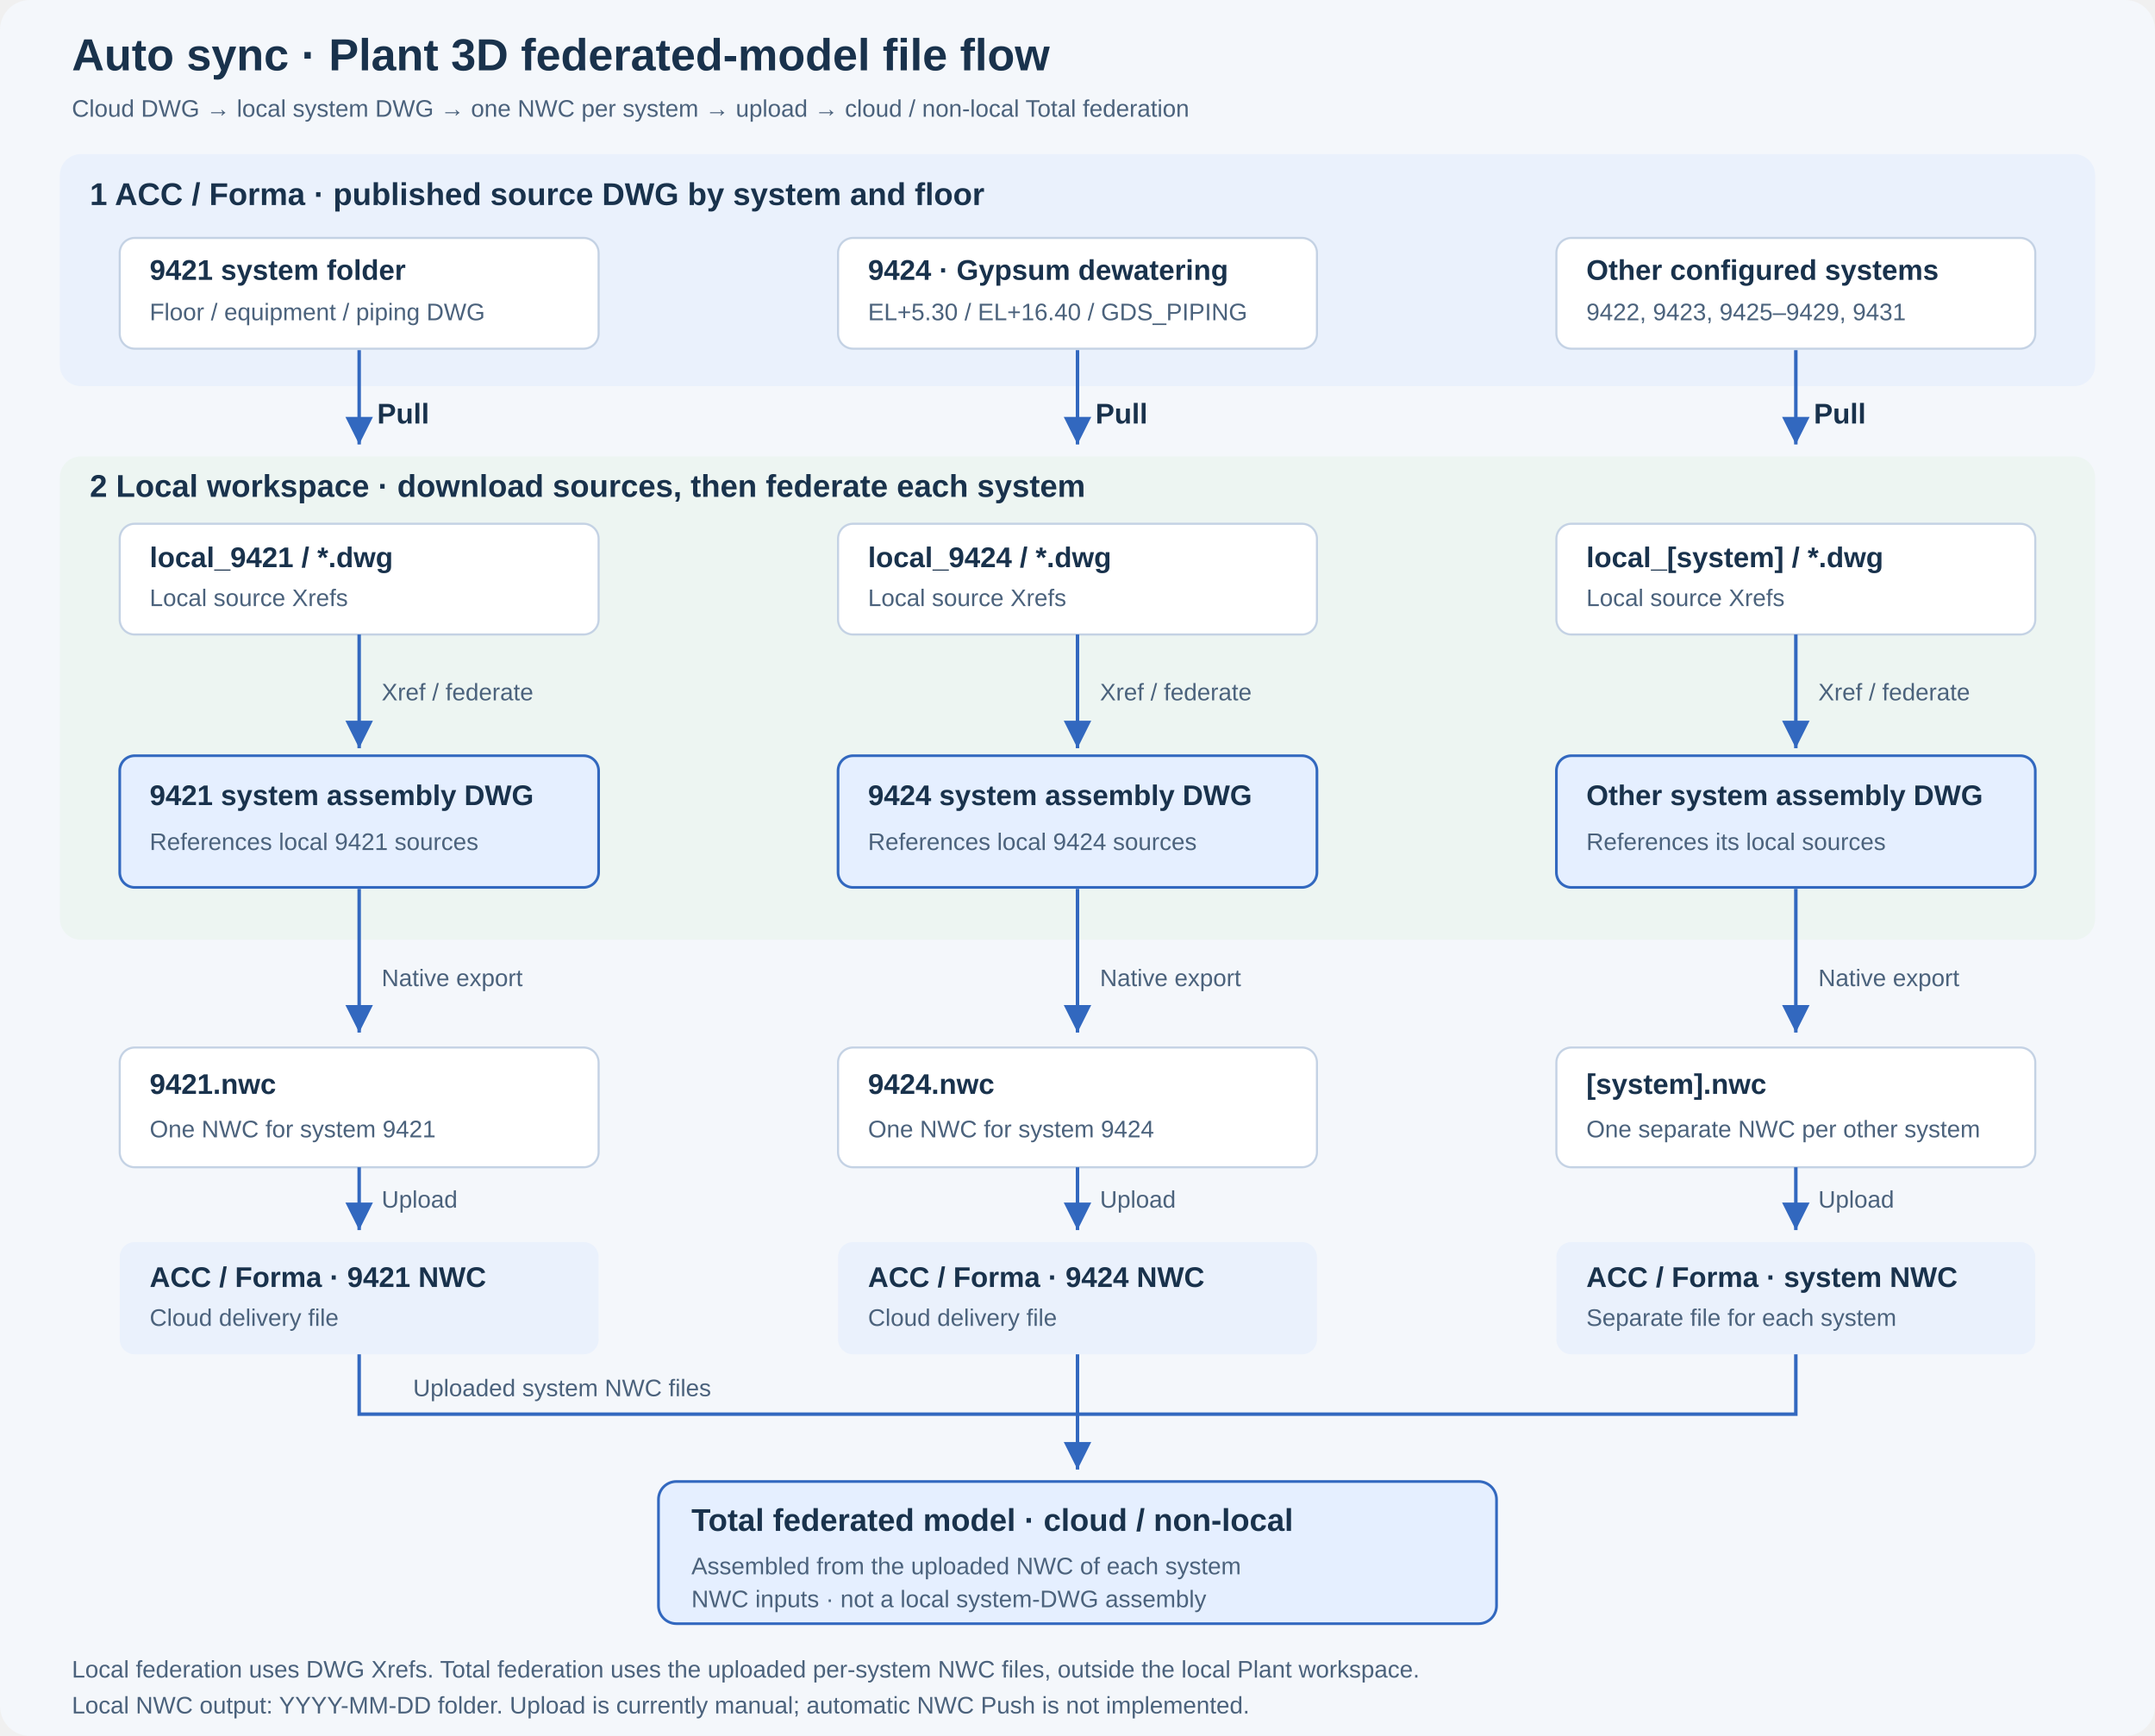
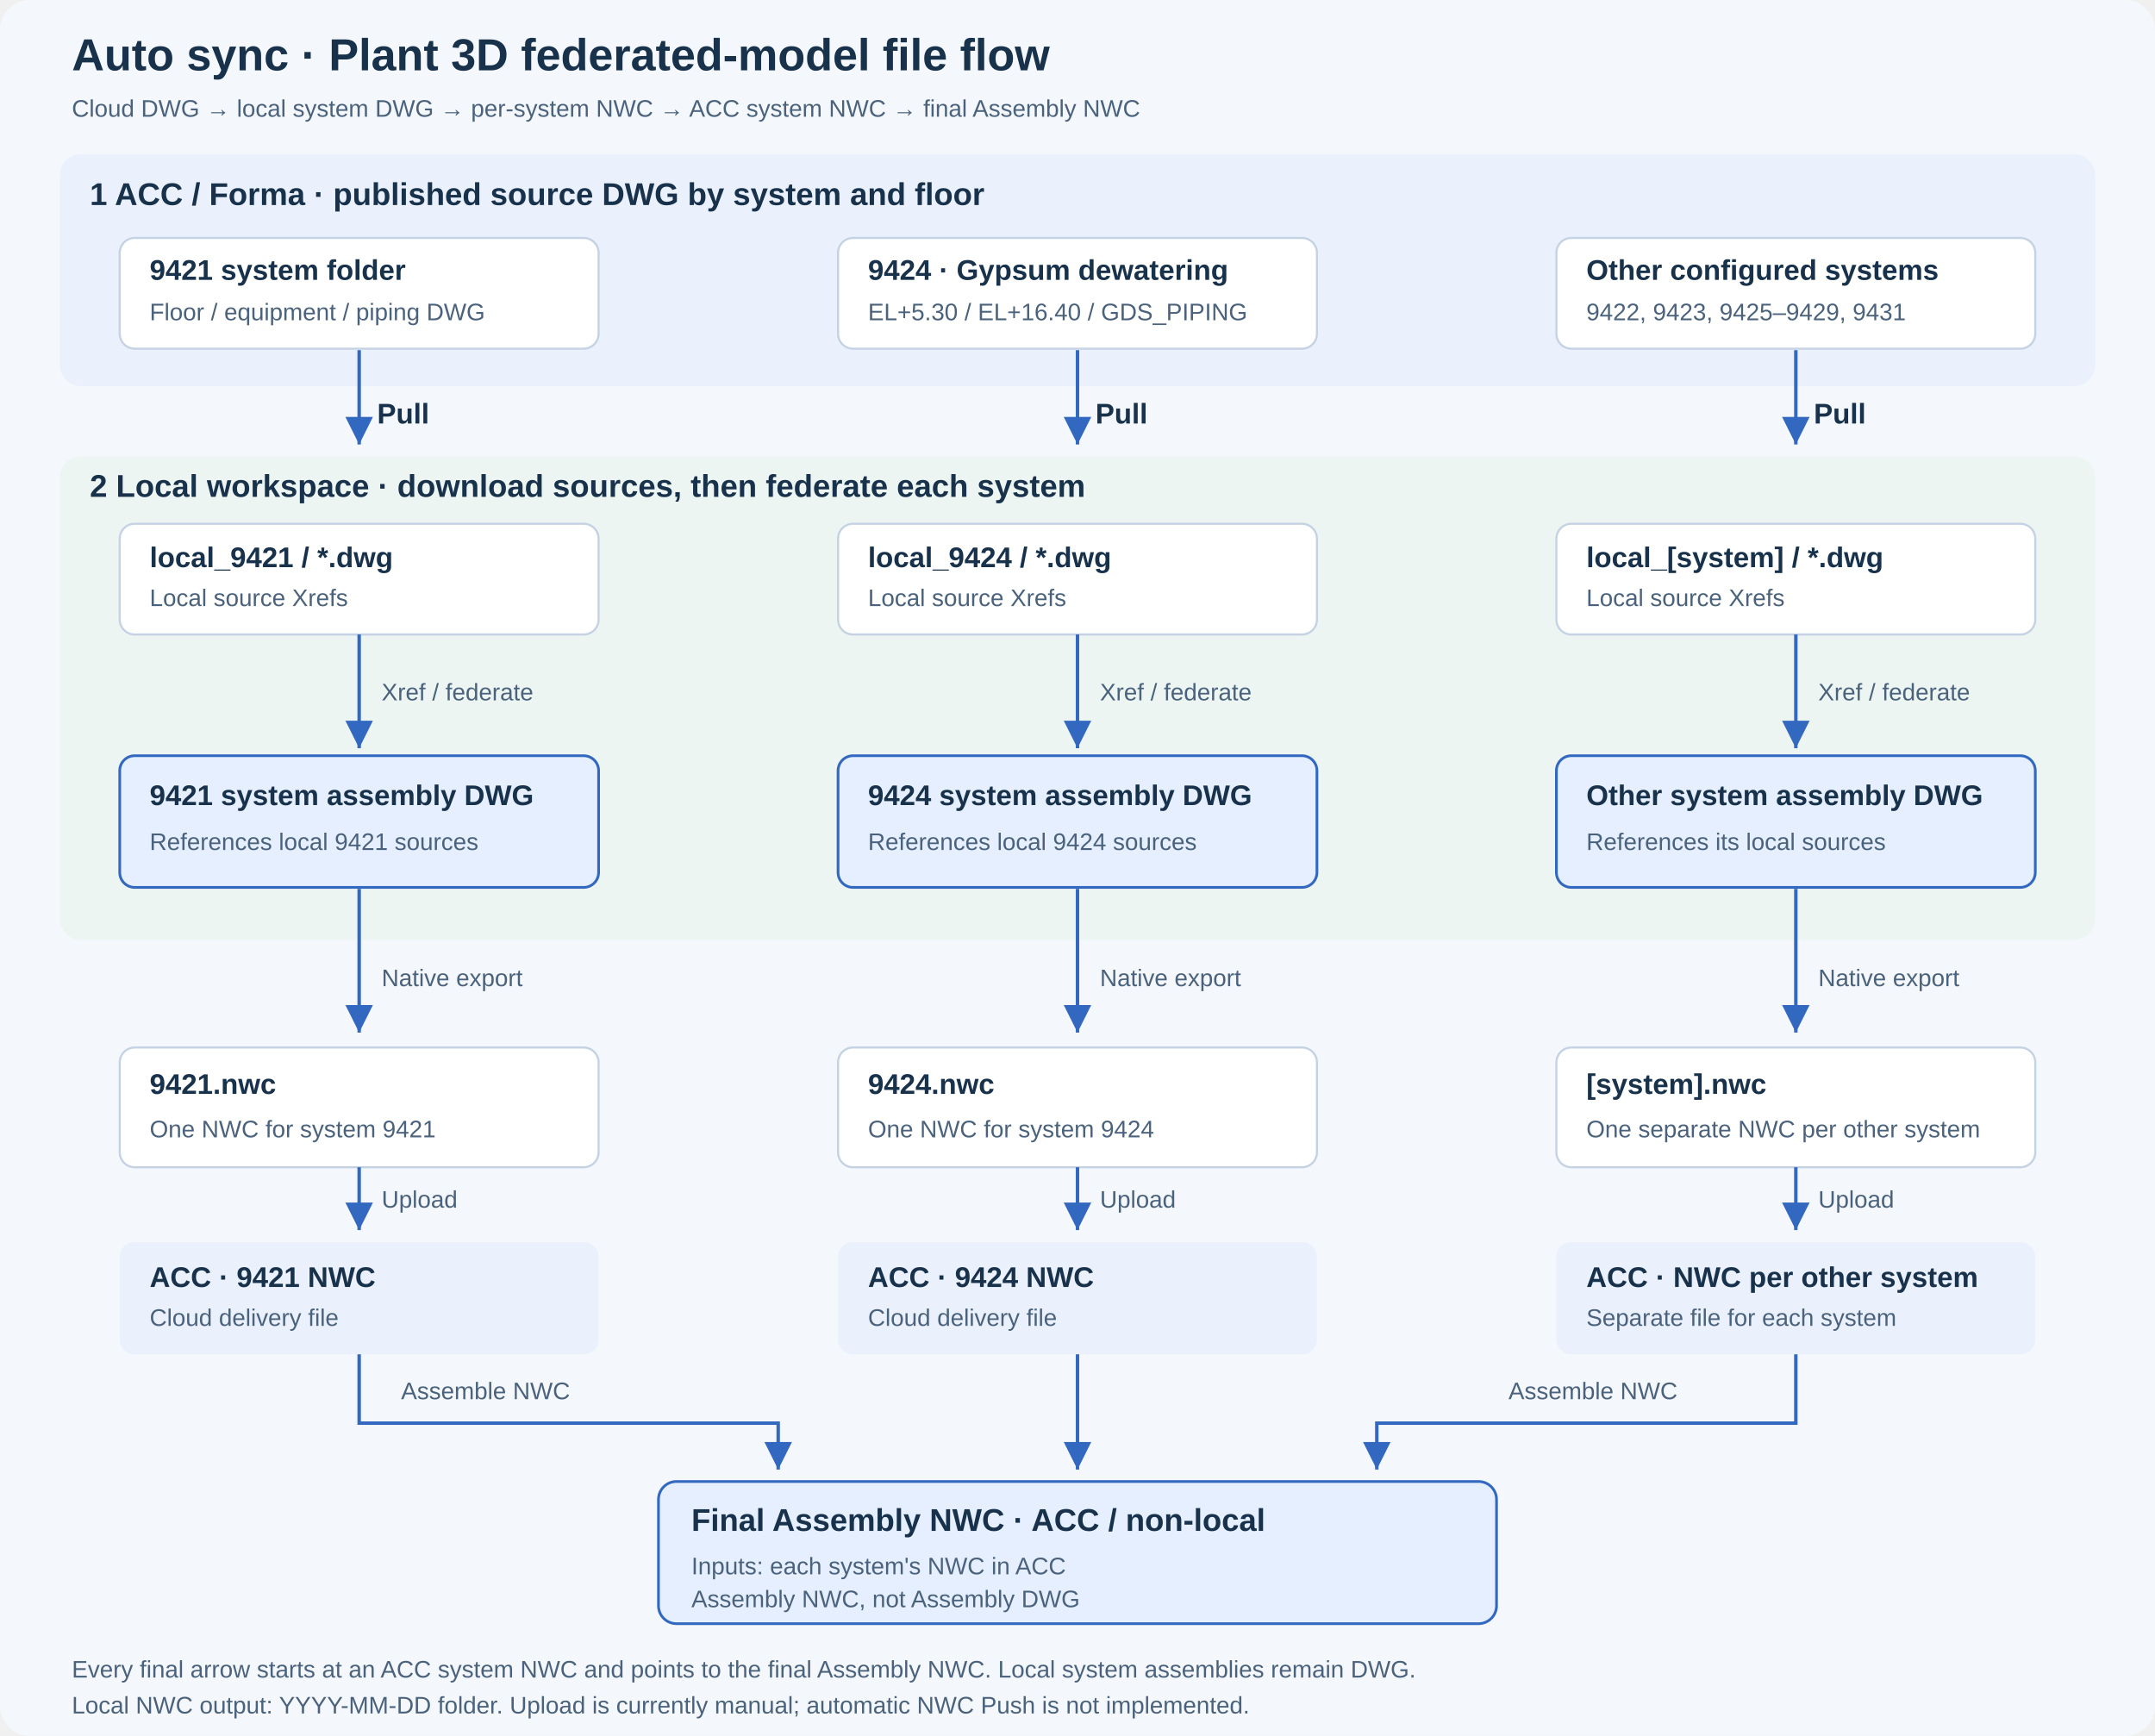
<svg xmlns="http://www.w3.org/2000/svg" width="1440" height="1160" viewBox="0 0 1440 1160" role="img" aria-labelledby="title desc">
  <defs>
    <marker id="arrow" markerWidth="9" markerHeight="9" refX="8" refY="4" orient="auto">
      <path d="M0 0 L8 4 L0 8Z" fill="#3268bf" />
    </marker>
    <style>
      text{font-family:Segoe UI,Arial,sans-serif;fill:#19324c;font-size:19px}
      .title{font-size:30px;font-weight:700}.section{font-size:21px;font-weight:700}.node{fill:white;stroke:#c4d2e4;stroke-width:1.4}.main{fill:#e5efff;stroke:#3268bf;stroke-width:1.8}.small{font-size:16px;fill:#4b627c}.bold{font-weight:600}.edge{fill:none;stroke:#3268bf;stroke-width:2.3;marker-end:url(#arrow)}.bus{fill:none;stroke:#3268bf;stroke-width:2.3}
    </style>
  </defs>
  <rect width="1440" height="1160" rx="20" fill="#f4f7fb" />
  <text x="48" y="47" class="title">Auto sync · Plant 3D federated-model file flow</text>
-   <text x="48" y="78" class="small">Cloud DWG → local system DWG → one NWC per system → upload → cloud / non-local Total federation</text>
+   <text x="48" y="78" class="small">Cloud DWG → local system DWG → per-system NWC → ACC system NWC → final Assembly NWC</text>
  <rect x="40" y="103" width="1360" height="155" rx="14" fill="#eaf1fc" />
  <text x="60" y="137" class="section">1  ACC / Forma · published source DWG by system and floor</text>
  <rect class="node" x="80" y="159" width="320" height="74" rx="10" />
  <text x="100" y="187" class="bold">9421 system folder</text>
  <text x="100" y="214" class="small">Floor / equipment / piping DWG</text>
  <rect class="node" x="560" y="159" width="320" height="74" rx="10" />
  <text x="580" y="187" class="bold">9424 · Gypsum dewatering</text>
  <text x="580" y="214" class="small">EL+5.30 / EL+16.40 / GDS_PIPING</text>
  <rect class="node" x="1040" y="159" width="320" height="74" rx="10" />
  <text x="1060" y="187" class="bold">Other configured systems</text>
  <text x="1060" y="214" class="small">9422, 9423, 9425–9429, 9431</text>
  <path class="edge" d="M240 234V297" />
  <path class="edge" d="M720 234V297" />
  <path class="edge" d="M1200 234V297" />
  <text x="252" y="283" class="bold">Pull</text>
  <text x="732" y="283" class="bold">Pull</text>
  <text x="1212" y="283" class="bold">Pull</text>
  <rect x="40" y="305" width="1360" height="323" rx="14" fill="#edf5f2" />
  <text x="60" y="332" class="section">2  Local workspace · download sources, then federate each system</text>
  <rect class="node" x="80" y="350" width="320" height="74" rx="10" />
  <text x="100" y="379" class="bold">local_9421 / *.dwg</text>
  <text x="100" y="405" class="small">Local source Xrefs</text>
  <rect class="node" x="560" y="350" width="320" height="74" rx="10" />
  <text x="580" y="379" class="bold">local_9424 / *.dwg</text>
  <text x="580" y="405" class="small">Local source Xrefs</text>
  <rect class="node" x="1040" y="350" width="320" height="74" rx="10" />
  <text x="1060" y="379" class="bold">local_[system] / *.dwg</text>
  <text x="1060" y="405" class="small">Local source Xrefs</text>
  <path class="edge" d="M240 424V500" />
  <path class="edge" d="M720 424V500" />
  <path class="edge" d="M1200 424V500" />
  <text x="255" y="468" class="small">Xref / federate</text>
  <text x="735" y="468" class="small">Xref / federate</text>
  <text x="1215" y="468" class="small">Xref / federate</text>
  <rect class="main" x="80" y="505" width="320" height="88" rx="10" />
  <text x="100" y="538" class="bold">9421 system assembly DWG</text>
  <text x="100" y="568" class="small">References local 9421 sources</text>
  <rect class="main" x="560" y="505" width="320" height="88" rx="10" />
  <text x="580" y="538" class="bold">9424 system assembly DWG</text>
  <text x="580" y="568" class="small">References local 9424 sources</text>
  <rect class="main" x="1040" y="505" width="320" height="88" rx="10" />
  <text x="1060" y="538" class="bold">Other system assembly DWG</text>
  <text x="1060" y="568" class="small">References its local sources</text>
  <path class="edge" d="M240 594V690" />
  <path class="edge" d="M720 594V690" />
  <path class="edge" d="M1200 594V690" />
  <text x="255" y="659" class="small">Native export</text>
  <text x="735" y="659" class="small">Native export</text>
  <text x="1215" y="659" class="small">Native export</text>
  <rect class="node" x="80" y="700" width="320" height="80" rx="10" />
  <text x="100" y="731" class="bold">9421.nwc</text>
  <text x="100" y="760" class="small">One NWC for system 9421</text>
  <rect class="node" x="560" y="700" width="320" height="80" rx="10" />
  <text x="580" y="731" class="bold">9424.nwc</text>
  <text x="580" y="760" class="small">One NWC for system 9424</text>
  <rect class="node" x="1040" y="700" width="320" height="80" rx="10" />
  <text x="1060" y="731" class="bold">[system].nwc</text>
  <text x="1060" y="760" class="small">One separate NWC per other system</text>
  <path class="edge" d="M240 780V822" />
  <path class="edge" d="M720 780V822" />
  <path class="edge" d="M1200 780V822" />
  <text x="255" y="807" class="small">Upload</text>
  <text x="735" y="807" class="small">Upload</text>
  <text x="1215" y="807" class="small">Upload</text>
-   <rect x="80" y="830" width="320" height="75" rx="10" fill="#eaf1fc" />
-   <text x="100" y="860" class="bold">ACC / Forma · 9421 NWC</text>
+   <rect id="acc-9421-nwc" x="80" y="830" width="320" height="75" rx="10" fill="#eaf1fc" />
+   <text x="100" y="860" class="bold">ACC · 9421 NWC</text>
  <text x="100" y="886" class="small">Cloud delivery file</text>
-   <rect x="560" y="830" width="320" height="75" rx="10" fill="#eaf1fc" />
-   <text x="580" y="860" class="bold">ACC / Forma · 9424 NWC</text>
+   <rect id="acc-9424-nwc" x="560" y="830" width="320" height="75" rx="10" fill="#eaf1fc" />
+   <text x="580" y="860" class="bold">ACC · 9424 NWC</text>
  <text x="580" y="886" class="small">Cloud delivery file</text>
-   <rect x="1040" y="830" width="320" height="75" rx="10" fill="#eaf1fc" />
-   <text x="1060" y="860" class="bold">ACC / Forma · system NWC</text>
+   <rect id="acc-other-nwc" x="1040" y="830" width="320" height="75" rx="10" fill="#eaf1fc" />
+   <text x="1060" y="860" class="bold">ACC · NWC per other system</text>
  <text x="1060" y="886" class="small">Separate file for each system</text>
-   <path class="bus" d="M240 905V945H1200V905M720 905V945" />
-   <text x="276" y="933" class="small">Uploaded system NWC files</text>
-   <path class="edge" d="M720 945V982" />
-   <rect class="main" x="440" y="990" width="560" height="95" rx="12" />
-   <text x="462" y="1023" class="section">Total federated model · cloud / non-local</text>
-   <text x="462" y="1052" class="small">Assembled from the uploaded NWC of each system</text>
-   <text x="462" y="1074" class="small">NWC inputs · not a local system-DWG assembly</text>
-   <text x="48" y="1121" class="small">Local federation uses DWG Xrefs. Total federation uses the uploaded per-system NWC files, outside the local Plant workspace.</text>
+   <path id="acc-9421-to-assembly-nwc" data-source="acc-9421-nwc" data-target="assembly-nwc" class="edge" d="M240 905V951H520V982" />
+   <path id="acc-9424-to-assembly-nwc" data-source="acc-9424-nwc" data-target="assembly-nwc" class="edge" d="M720 905V982" />
+   <path id="acc-other-to-assembly-nwc" data-source="acc-other-nwc" data-target="assembly-nwc" class="edge" d="M1200 905V951H920V982" />
+   <text x="268" y="935" class="small">Assemble NWC</text>
+   <text x="1008" y="935" class="small">Assemble NWC</text>
+   <rect id="assembly-nwc" class="main" x="440" y="990" width="560" height="95" rx="12" />
+   <text x="462" y="1023" class="section">Final Assembly NWC · ACC / non-local</text>
+   <text x="462" y="1052" class="small">Inputs: each system's NWC in ACC</text>
+   <text x="462" y="1074" class="small">Assembly NWC, not Assembly DWG</text>
+   <text x="48" y="1121" class="small">Every final arrow starts at an ACC system NWC and points to the final Assembly NWC. Local system assemblies remain DWG.</text>
  <text x="48" y="1145" class="small">Local NWC output: YYYY-MM-DD folder. Upload is currently manual; automatic NWC Push is not implemented.</text>
</svg>
